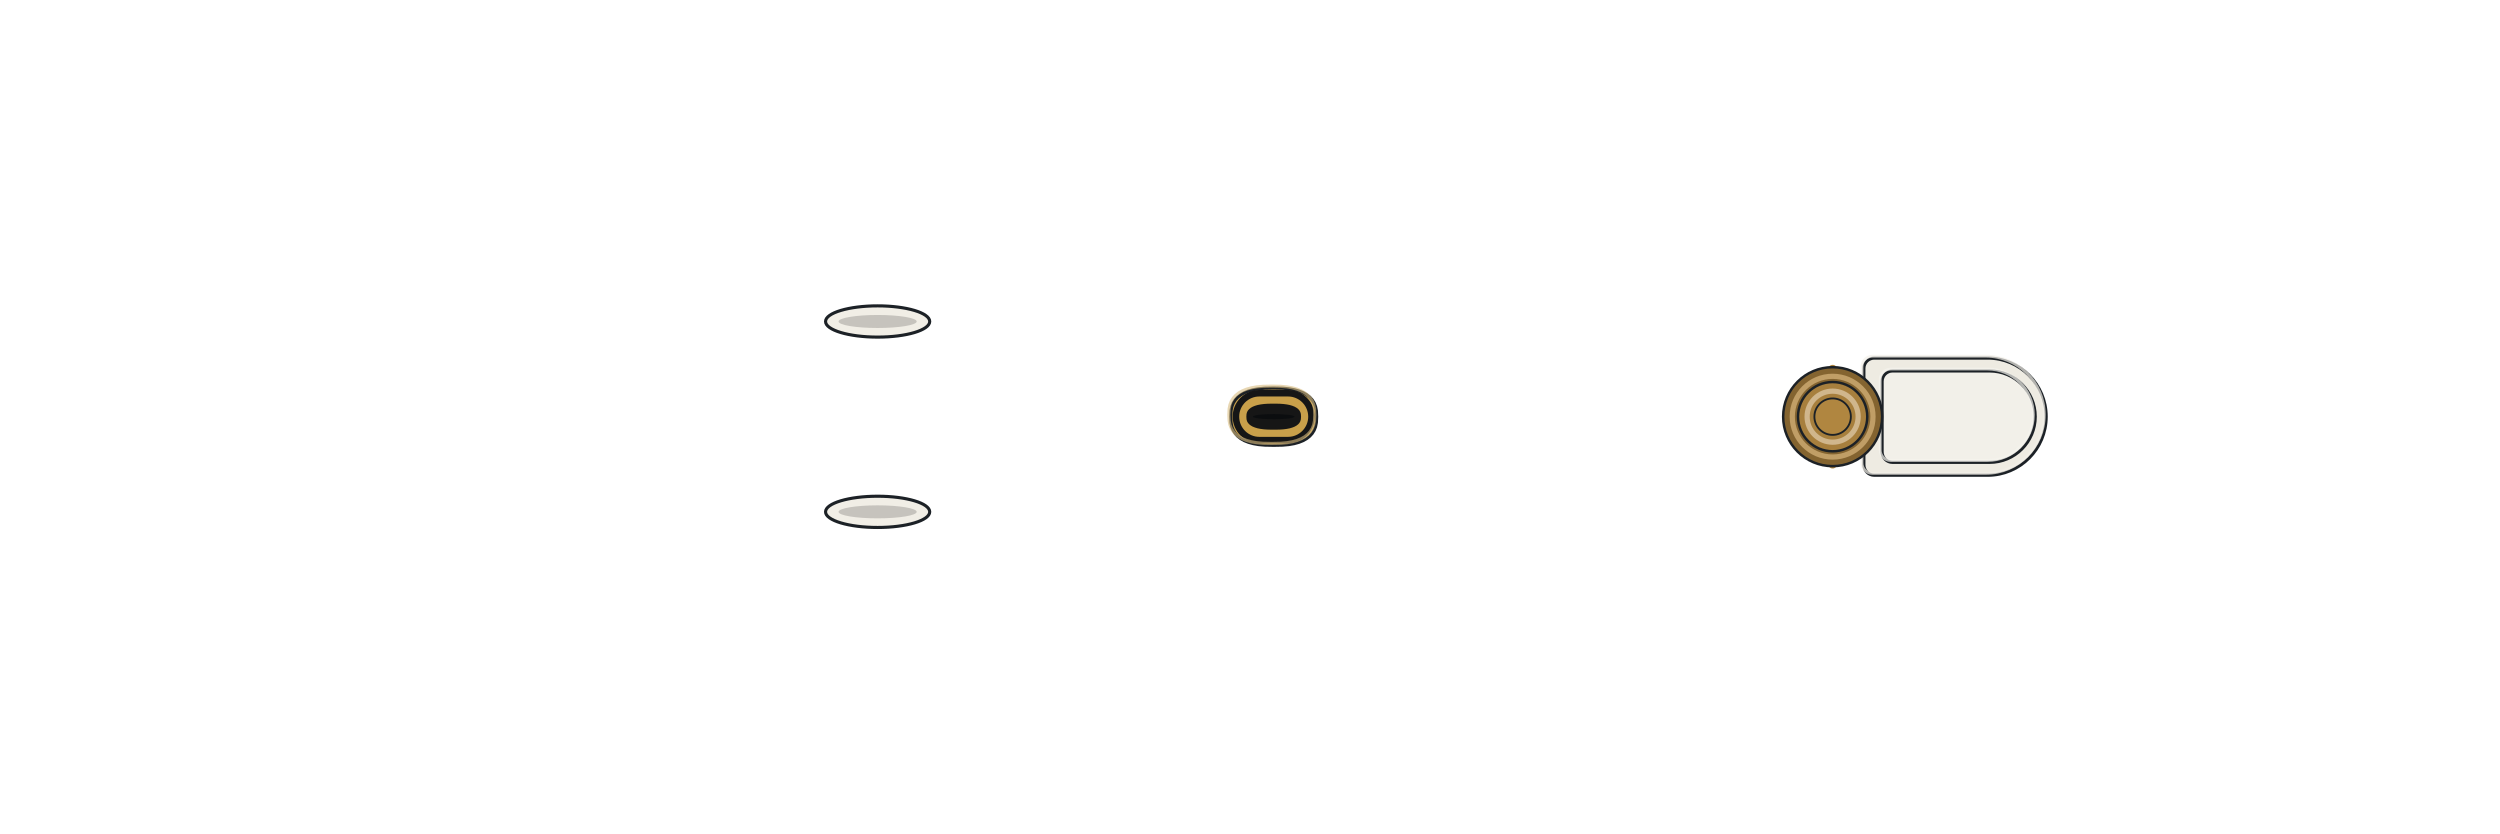
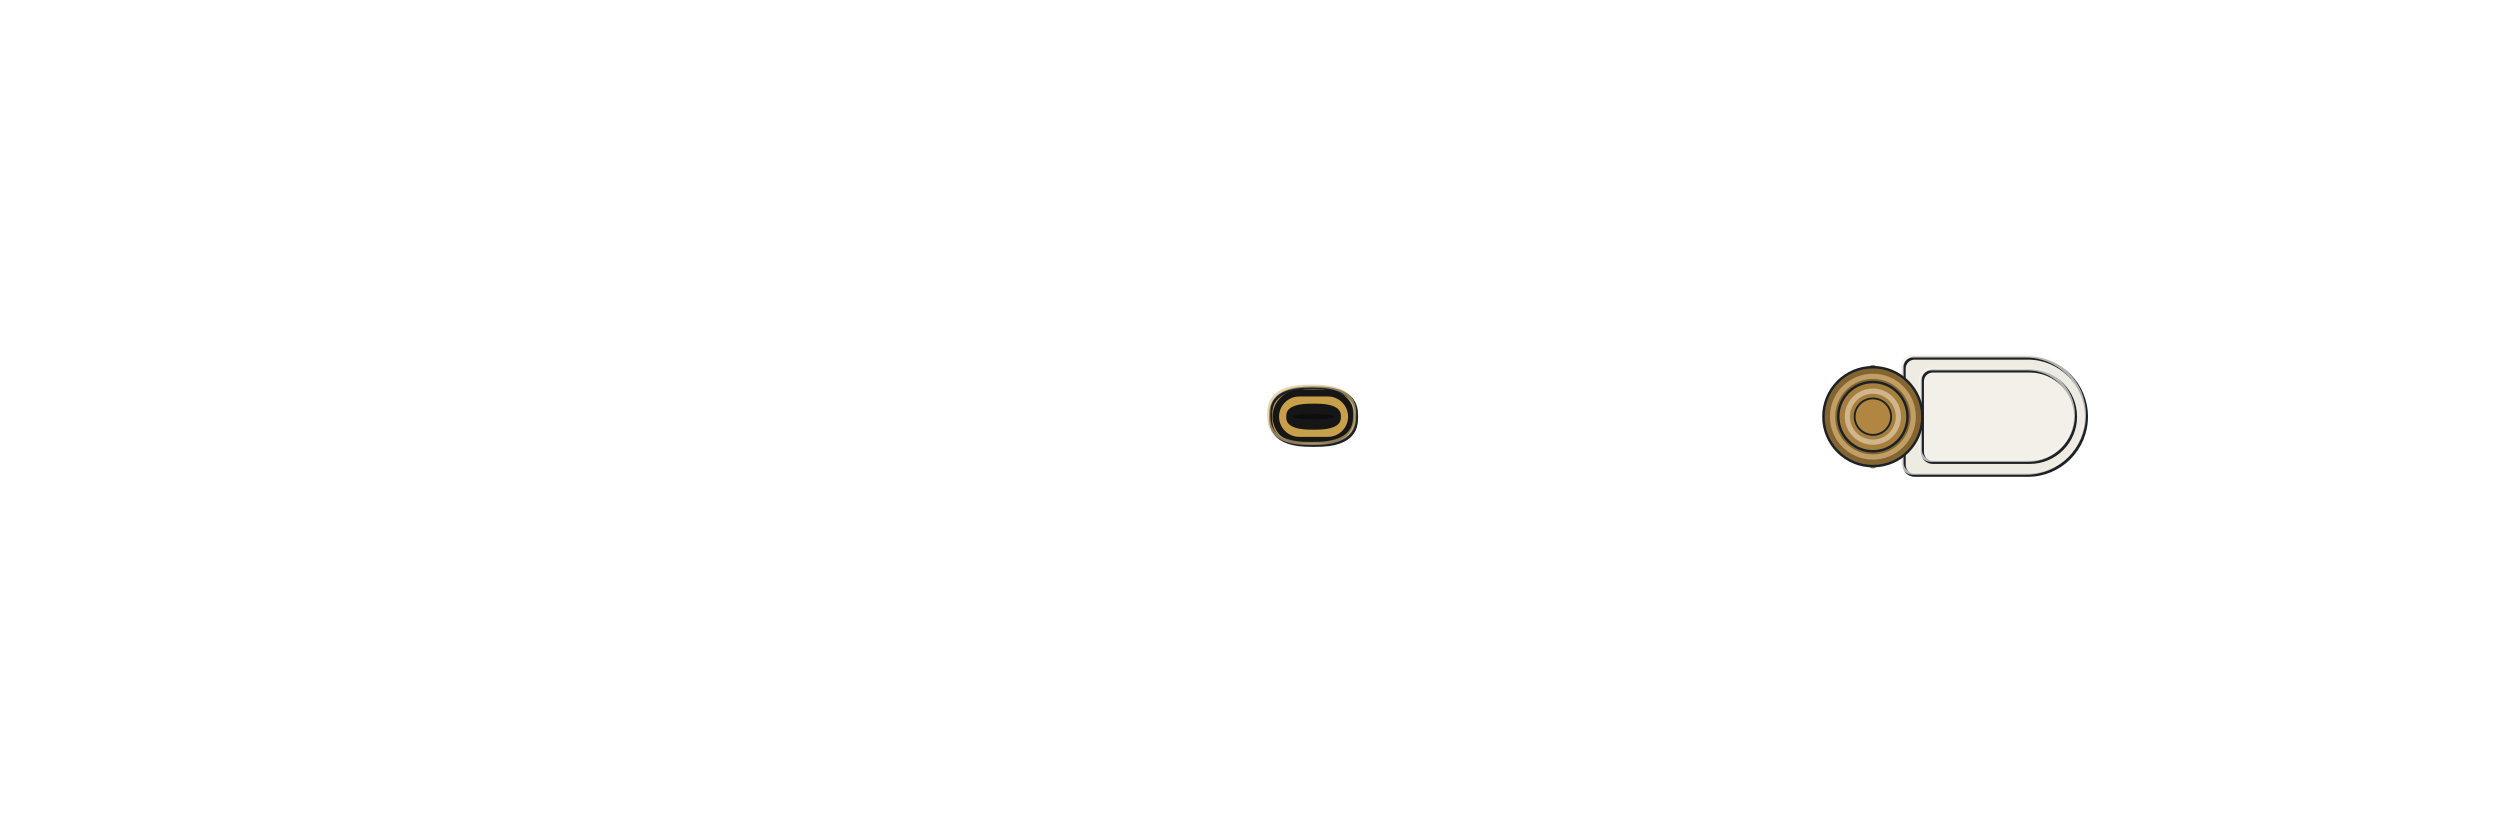
<svg xmlns="http://www.w3.org/2000/svg" width="960" height="320" viewBox="-48 -16 96 32" shape-rendering="geometricPrecision">
  <defs>
    <clipPath id="hullclip">
-       <path d="M-43.25,-0.606 L-43.247,-0.677 L-43.237,-0.748 L-43.222,-0.82 L-43.199,-0.891 L-43.171,-0.962 L-43.136,-1.033 L-43.095,-1.104 L-43.048,-1.175 L-42.995,-1.246 L-42.935,-1.317 L-42.869,-1.388 L-42.796,-1.458 L-42.718,-1.529 L-42.633,-1.599 L-42.542,-1.669 L-42.444,-1.739 L-42.341,-1.809 L-42.231,-1.879 L-42.115,-1.948 L-41.993,-2.017 L-41.865,-2.086 L-41.731,-2.155 L-41.591,-2.223 L-41.444,-2.291 L-41.292,-2.359 L-41.133,-2.427 L-40.969,-2.494 L-40.798,-2.561 L-40.622,-2.627 L-40.439,-2.694 L-40.251,-2.76 L-40.057,-2.825 L-39.857,-2.89 L-39.651,-2.955 L-39.44,-3.02 L-39.222,-3.084 L-38.999,-3.147 L-38.77,-3.211 L-38.536,-3.273 L-38.296,-3.336 L-38.05,-3.398 L-37.799,-3.459 L-37.542,-3.52 L-37.28,-3.58 L-37.013,-3.64 L-36.739,-3.7 L-36.461,-3.759 L-36.177,-3.817 L-35.888,-3.875 L-35.594,-3.932 L-35.295,-3.989 L-34.99,-4.045 L-34.68,-4.101 L-34.365,-4.156 L-34.046,-4.21 L-33.721,-4.264 L-33.391,-4.317 L-33.057,-4.37 L-32.717,-4.422 L-32.373,-4.473 L-32.024,-4.523 L-31.671,-4.573 L-31.312,-4.623 L-30.95,-4.671 L-30.582,-4.719 L-30.211,-4.766 L-29.834,-4.813 L-29.454,-4.859 L-29.069,-4.904 L-28.68,-4.948 L-28.287,-4.992 L-27.889,-5.034 L-27.488,-5.076 L-27.083,-5.118 L-26.673,-5.158 L-26.26,-5.198 L-25.843,-5.237 L-25.422,-5.275 L-24.997,-5.312 L-24.569,-5.349 L-24.137,-5.384 L-23.702,-5.419 L-23.263,-5.453 L-22.82,-5.486 L-22.375,-5.518 L-21.926,-5.55 L-21.474,-5.58 L-21.019,-5.61 L-20.561,-5.639 L-20.099,-5.666 L-19.635,-5.693 L-19.168,-5.719 L-18.698,-5.744 L-18.226,-5.769 L-17.75,-5.792 L-17.273,-5.814 L-16.792,-5.836 L-16.309,-5.856 L-15.824,-5.876 L-15.337,-5.894 L-14.847,-5.912 L-14.355,-5.928 L-13.861,-5.944 L-13.365,-5.958 L-12.867,-5.972 L-12.367,-5.984 L-11.865,-5.996 L-11.362,-6.007 L-10.857,-6.016 L-10.35,-6.025 L-9.842,-6.032 L-9.333,-6.039 L-8.822,-6.044 L-8.309,-6.048 L-7.796,-6.052 L-7.281,-6.054 L-6.766,-6.055 L-6.249,-6.055 L-5.732,-6.055 L-5.213,-6.055 L-4.694,-6.055 L-4.174,-6.055 L-3.654,-6.055 L-3.133,-6.055 L-2.611,-6.055 L-2.09,-6.055 L-1.567,-6.055 L-1.045,-6.055 L-0.523,-6.055 L-0,-6.055 L0.523,-6.055 L1.045,-6.055 L1.567,-6.055 L2.09,-6.055 L2.611,-6.055 L3.133,-6.055 L3.654,-6.055 L4.174,-6.055 L4.694,-6.055 L5.213,-6.055 L5.732,-6.055 L6.249,-6.055 L6.766,-6.055 L7.281,-6.054 L7.796,-6.053 L8.309,-6.05 L8.822,-6.047 L9.333,-6.042 L9.842,-6.035 L10.35,-6.028 L10.857,-6.018 L11.362,-6.007 L11.865,-5.995 L12.367,-5.98 L12.867,-5.964 L13.365,-5.946 L13.861,-5.926 L14.355,-5.905 L14.847,-5.881 L15.337,-5.856 L15.824,-5.828 L16.309,-5.799 L16.792,-5.768 L17.273,-5.735 L17.75,-5.7 L18.226,-5.663 L18.698,-5.624 L19.168,-5.583 L19.635,-5.54 L20.099,-5.495 L20.561,-5.449 L21.019,-5.4 L21.474,-5.35 L21.926,-5.298 L22.375,-5.244 L22.82,-5.189 L23.263,-5.131 L23.702,-5.073 L24.137,-5.012 L24.569,-4.95 L24.997,-4.886 L25.422,-4.821 L25.843,-4.754 L26.26,-4.686 L26.673,-4.616 L27.083,-4.545 L27.488,-4.473 L27.889,-4.399 L28.287,-4.325 L28.68,-4.249 L29.069,-4.172 L29.454,-4.094 L29.834,-4.015 L30.211,-3.936 L30.582,-3.855 L30.95,-3.774 L31.312,-3.692 L31.671,-3.61 L32.024,-3.527 L32.373,-3.443 L32.717,-3.359 L33.057,-3.275 L33.391,-3.19 L33.721,-3.105 L34.046,-3.02 L34.365,-2.935 L34.68,-2.85 L34.99,-2.765 L35.295,-2.68 L35.594,-2.595 L35.888,-2.511 L36.177,-2.427 L36.461,-2.343 L36.739,-2.26 L37.013,-2.177 L37.28,-2.095 L37.542,-2.014 L37.799,-1.933 L38.05,-1.854 L38.296,-1.775 L38.536,-1.697 L38.77,-1.62 L38.999,-1.545 L39.222,-1.47 L39.44,-1.397 L39.651,-1.325 L39.857,-1.254 L40.057,-1.185 L40.251,-1.117 L40.439,-1.051 L40.622,-0.986 L40.798,-0.923 L40.969,-0.862 L41.133,-0.802 L41.292,-0.745 L41.444,-0.689 L41.591,-0.635 L41.731,-0.582 L41.865,-0.532 L41.993,-0.484 L42.115,-0.438 L42.231,-0.394 L42.341,-0.353 L42.444,-0.313 L42.542,-0.276 L42.633,-0.241 L42.718,-0.208 L42.796,-0.178 L42.869,-0.149 L42.935,-0.124 L42.995,-0.1 L43.048,-0.079 L43.095,-0.061 L43.136,-0.045 L43.171,-0.031 L43.199,-0.02 L43.222,-0.011 L43.222,0.011 L43.199,0.02 L43.171,0.031 L43.136,0.045 L43.095,0.061 L43.048,0.079 L42.995,0.1 L42.935,0.124 L42.869,0.149 L42.796,0.178 L42.718,0.208 L42.633,0.241 L42.542,0.276 L42.444,0.313 L42.341,0.353 L42.231,0.394 L42.115,0.438 L41.993,0.484 L41.865,0.532 L41.731,0.582 L41.591,0.635 L41.444,0.689 L41.292,0.745 L41.133,0.802 L40.969,0.862 L40.798,0.923 L40.622,0.986 L40.439,1.051 L40.251,1.117 L40.057,1.185 L39.857,1.254 L39.651,1.325 L39.44,1.397 L39.222,1.47 L38.999,1.545 L38.77,1.62 L38.536,1.697 L38.296,1.775 L38.05,1.854 L37.799,1.933 L37.542,2.014 L37.28,2.095 L37.013,2.177 L36.739,2.26 L36.461,2.343 L36.177,2.427 L35.888,2.511 L35.594,2.595 L35.295,2.68 L34.99,2.765 L34.68,2.85 L34.365,2.935 L34.046,3.02 L33.721,3.105 L33.391,3.19 L33.057,3.275 L32.717,3.359 L32.373,3.443 L32.024,3.527 L31.671,3.61 L31.312,3.692 L30.95,3.774 L30.582,3.855 L30.211,3.936 L29.834,4.015 L29.454,4.094 L29.069,4.172 L28.68,4.249 L28.287,4.325 L27.889,4.399 L27.488,4.473 L27.083,4.545 L26.673,4.616 L26.26,4.686 L25.843,4.754 L25.422,4.821 L24.997,4.886 L24.569,4.95 L24.137,5.012 L23.702,5.073 L23.263,5.131 L22.82,5.189 L22.375,5.244 L21.926,5.298 L21.474,5.35 L21.019,5.4 L20.561,5.449 L20.099,5.495 L19.635,5.54 L19.168,5.583 L18.698,5.624 L18.226,5.663 L17.75,5.7 L17.273,5.735 L16.792,5.768 L16.309,5.799 L15.824,5.828 L15.337,5.856 L14.847,5.881 L14.355,5.905 L13.861,5.926 L13.365,5.946 L12.867,5.964 L12.367,5.98 L11.865,5.995 L11.362,6.007 L10.857,6.018 L10.35,6.028 L9.842,6.035 L9.333,6.042 L8.822,6.047 L8.309,6.05 L7.796,6.053 L7.281,6.054 L6.766,6.055 L6.249,6.055 L5.732,6.055 L5.213,6.055 L4.694,6.055 L4.174,6.055 L3.654,6.055 L3.133,6.055 L2.611,6.055 L2.09,6.055 L1.567,6.055 L1.045,6.055 L0.523,6.055 L-0,6.055 L-0.523,6.055 L-1.045,6.055 L-1.567,6.055 L-2.09,6.055 L-2.611,6.055 L-3.133,6.055 L-3.654,6.055 L-4.174,6.055 L-4.694,6.055 L-5.213,6.055 L-5.732,6.055 L-6.249,6.055 L-6.766,6.055 L-7.281,6.054 L-7.796,6.052 L-8.309,6.048 L-8.822,6.044 L-9.333,6.039 L-9.842,6.032 L-10.35,6.025 L-10.857,6.016 L-11.362,6.007 L-11.865,5.996 L-12.367,5.984 L-12.867,5.972 L-13.365,5.958 L-13.861,5.944 L-14.355,5.928 L-14.847,5.912 L-15.337,5.894 L-15.824,5.876 L-16.309,5.856 L-16.792,5.836 L-17.273,5.814 L-17.75,5.792 L-18.226,5.769 L-18.698,5.744 L-19.168,5.719 L-19.635,5.693 L-20.099,5.666 L-20.561,5.639 L-21.019,5.61 L-21.474,5.58 L-21.926,5.55 L-22.375,5.518 L-22.82,5.486 L-23.263,5.453 L-23.702,5.419 L-24.137,5.384 L-24.569,5.349 L-24.997,5.312 L-25.422,5.275 L-25.843,5.237 L-26.26,5.198 L-26.673,5.158 L-27.083,5.118 L-27.488,5.076 L-27.889,5.034 L-28.287,4.992 L-28.68,4.948 L-29.069,4.904 L-29.454,4.859 L-29.834,4.813 L-30.211,4.766 L-30.582,4.719 L-30.95,4.671 L-31.312,4.623 L-31.671,4.573 L-32.024,4.523 L-32.373,4.473 L-32.717,4.422 L-33.057,4.37 L-33.391,4.317 L-33.721,4.264 L-34.046,4.21 L-34.365,4.156 L-34.68,4.101 L-34.99,4.045 L-35.295,3.989 L-35.594,3.932 L-35.888,3.875 L-36.177,3.817 L-36.461,3.759 L-36.739,3.7 L-37.013,3.64 L-37.28,3.58 L-37.542,3.52 L-37.799,3.459 L-38.05,3.398 L-38.296,3.336 L-38.536,3.273 L-38.77,3.211 L-38.999,3.147 L-39.222,3.084 L-39.44,3.02 L-39.651,2.955 L-39.857,2.89 L-40.057,2.825 L-40.251,2.76 L-40.439,2.694 L-40.622,2.627 L-40.798,2.561 L-40.969,2.494 L-41.133,2.427 L-41.292,2.359 L-41.444,2.291 L-41.591,2.223 L-41.731,2.155 L-41.865,2.086 L-41.993,2.017 L-42.115,1.948 L-42.231,1.879 L-42.341,1.809 L-42.444,1.739 L-42.542,1.669 L-42.633,1.599 L-42.718,1.529 L-42.796,1.458 L-42.869,1.388 L-42.935,1.317 L-42.995,1.246 L-43.048,1.175 L-43.095,1.104 L-43.136,1.033 L-43.171,0.962 L-43.199,0.891 L-43.222,0.82 L-43.237,0.748 L-43.247,0.677 L-43.25,0.606 Z" />
+       <path d="M-43.25,-4.541 L-43.247,-4.574 L-43.237,-4.606 L-43.222,-4.638 L-43.199,-4.67 L-43.171,-4.702 L-43.136,-4.734 L-43.095,-4.766 L-43.048,-4.798 L-42.995,-4.83 L-42.935,-4.861 L-42.869,-4.892 L-42.796,-4.923 L-42.718,-4.954 L-42.633,-4.985 L-42.542,-5.015 L-42.444,-5.045 L-42.341,-5.075 L-42.231,-5.105 L-42.115,-5.134 L-41.993,-5.163 L-41.865,-5.192 L-41.731,-5.22 L-41.591,-5.248 L-41.444,-5.275 L-41.292,-5.302 L-41.133,-5.329 L-40.969,-5.355 L-40.798,-5.381 L-40.622,-5.407 L-40.439,-5.432 L-40.251,-5.456 L-40.057,-5.48 L-39.857,-5.504 L-39.651,-5.527 L-39.44,-5.549 L-39.222,-5.572 L-38.999,-5.593 L-38.77,-5.614 L-38.536,-5.635 L-38.296,-5.655 L-38.05,-5.674 L-37.799,-5.693 L-37.542,-5.711 L-37.28,-5.729 L-37.013,-5.747 L-36.739,-5.763 L-36.461,-5.78 L-36.177,-5.795 L-35.888,-5.81 L-35.594,-5.825 L-35.295,-5.839 L-34.99,-5.852 L-34.68,-5.865 L-34.365,-5.878 L-34.046,-5.89 L-33.721,-5.901 L-33.391,-5.912 L-33.057,-5.922 L-32.717,-5.932 L-32.373,-5.942 L-32.024,-5.951 L-31.671,-5.959 L-31.312,-5.967 L-30.95,-5.975 L-30.582,-5.982 L-30.211,-5.988 L-29.834,-5.994 L-29.454,-6 L-29.069,-6.006 L-28.68,-6.011 L-28.287,-6.015 L-27.889,-6.02 L-27.488,-6.024 L-27.083,-6.027 L-26.673,-6.031 L-26.26,-6.034 L-25.843,-6.036 L-25.422,-6.039 L-24.997,-6.041 L-24.569,-6.043 L-24.137,-6.045 L-23.702,-6.047 L-23.263,-6.048 L-22.82,-6.049 L-22.375,-6.05 L-21.926,-6.051 L-21.474,-6.052 L-21.019,-6.053 L-20.561,-6.053 L-20.099,-6.054 L-19.635,-6.054 L-19.168,-6.054 L-18.698,-6.054 L-18.226,-6.055 L-17.75,-6.055 L-17.273,-6.055 L-16.792,-6.055 L-16.309,-6.055 L-15.824,-6.055 L-15.337,-6.055 L-14.847,-6.055 L-14.355,-6.055 L-13.861,-6.055 L-13.365,-6.055 L-12.867,-6.055 L-12.367,-6.055 L-11.865,-6.055 L-11.362,-6.055 L-10.857,-6.055 L-10.35,-6.055 L-9.842,-6.055 L-9.333,-6.055 L-8.822,-6.055 L-8.309,-6.055 L-7.796,-6.055 L-7.281,-6.055 L-6.766,-6.055 L-6.249,-6.055 L-5.732,-6.055 L-5.213,-6.055 L-4.694,-6.055 L-4.174,-6.055 L-3.654,-6.055 L-3.133,-6.055 L-2.611,-6.055 L-2.09,-6.055 L-1.567,-6.055 L-1.045,-6.055 L-0.523,-6.055 L-0,-6.055 L0.523,-6.055 L1.045,-6.055 L1.567,-6.055 L2.09,-6.055 L2.611,-6.055 L3.133,-6.055 L3.654,-6.055 L4.174,-6.055 L4.694,-6.055 L5.213,-6.055 L5.732,-6.055 L6.249,-6.055 L6.766,-6.055 L7.281,-6.055 L7.796,-6.055 L8.309,-6.055 L8.822,-6.055 L9.333,-6.055 L9.842,-6.055 L10.35,-6.055 L10.857,-6.055 L11.362,-6.055 L11.865,-6.055 L12.367,-6.055 L12.867,-6.055 L13.365,-6.055 L13.861,-6.054 L14.355,-6.054 L14.847,-6.054 L15.337,-6.053 L15.824,-6.052 L16.309,-6.051 L16.792,-6.05 L17.273,-6.048 L17.75,-6.046 L18.226,-6.043 L18.698,-6.04 L19.168,-6.036 L19.635,-6.032 L20.099,-6.027 L20.561,-6.02 L21.019,-6.014 L21.474,-6.006 L21.926,-5.996 L22.375,-5.986 L22.82,-5.975 L23.263,-5.962 L23.702,-5.947 L24.137,-5.931 L24.569,-5.913 L24.997,-5.894 L25.422,-5.873 L25.843,-5.849 L26.26,-5.824 L26.673,-5.796 L27.083,-5.766 L27.488,-5.734 L27.889,-5.7 L28.287,-5.663 L28.68,-5.623 L29.069,-5.581 L29.454,-5.536 L29.834,-5.489 L30.211,-5.439 L30.582,-5.385 L30.95,-5.329 L31.312,-5.27 L31.671,-5.209 L32.024,-5.144 L32.373,-5.076 L32.717,-5.005 L33.057,-4.932 L33.391,-4.856 L33.721,-4.776 L34.046,-4.694 L34.365,-4.609 L34.68,-4.522 L34.99,-4.432 L35.295,-4.339 L35.594,-4.244 L35.888,-4.146 L36.177,-4.046 L36.461,-3.944 L36.739,-3.84 L37.013,-3.735 L37.28,-3.627 L37.542,-3.518 L37.799,-3.407 L38.05,-3.295 L38.296,-3.182 L38.536,-3.068 L38.77,-2.953 L38.999,-2.838 L39.222,-2.722 L39.44,-2.606 L39.651,-2.49 L39.857,-2.374 L40.057,-2.259 L40.251,-2.145 L40.439,-2.031 L40.622,-1.918 L40.798,-1.807 L40.969,-1.697 L41.133,-1.589 L41.292,-1.483 L41.444,-1.379 L41.591,-1.278 L41.731,-1.179 L41.865,-1.083 L41.993,-0.989 L42.115,-0.899 L42.231,-0.813 L42.341,-0.73 L42.444,-0.65 L42.542,-0.575 L42.633,-0.503 L42.718,-0.436 L42.796,-0.373 L42.869,-0.315 L42.935,-0.261 L42.995,-0.213 L43.048,-0.168 L43.095,-0.129 L43.136,-0.095 L43.171,-0.066 L43.199,-0.042 L43.222,-0.024 L43.237,-0.011 L43.237,0.011 L43.222,0.024 L43.199,0.042 L43.171,0.066 L43.136,0.095 L43.095,0.129 L43.048,0.168 L42.995,0.213 L42.935,0.261 L42.869,0.315 L42.796,0.373 L42.718,0.436 L42.633,0.503 L42.542,0.575 L42.444,0.65 L42.341,0.73 L42.231,0.813 L42.115,0.899 L41.993,0.989 L41.865,1.083 L41.731,1.179 L41.591,1.278 L41.444,1.379 L41.292,1.483 L41.133,1.589 L40.969,1.697 L40.798,1.807 L40.622,1.918 L40.439,2.031 L40.251,2.145 L40.057,2.259 L39.857,2.374 L39.651,2.49 L39.44,2.606 L39.222,2.722 L38.999,2.838 L38.77,2.953 L38.536,3.068 L38.296,3.182 L38.05,3.295 L37.799,3.407 L37.542,3.518 L37.28,3.627 L37.013,3.735 L36.739,3.84 L36.461,3.944 L36.177,4.046 L35.888,4.146 L35.594,4.244 L35.295,4.339 L34.99,4.432 L34.68,4.522 L34.365,4.609 L34.046,4.694 L33.721,4.776 L33.391,4.856 L33.057,4.932 L32.717,5.005 L32.373,5.076 L32.024,5.144 L31.671,5.209 L31.312,5.27 L30.95,5.329 L30.582,5.385 L30.211,5.439 L29.834,5.489 L29.454,5.536 L29.069,5.581 L28.68,5.623 L28.287,5.663 L27.889,5.7 L27.488,5.734 L27.083,5.766 L26.673,5.796 L26.26,5.824 L25.843,5.849 L25.422,5.873 L24.997,5.894 L24.569,5.913 L24.137,5.931 L23.702,5.947 L23.263,5.962 L22.82,5.975 L22.375,5.986 L21.926,5.996 L21.474,6.006 L21.019,6.014 L20.561,6.02 L20.099,6.027 L19.635,6.032 L19.168,6.036 L18.698,6.04 L18.226,6.043 L17.75,6.046 L17.273,6.048 L16.792,6.05 L16.309,6.051 L15.824,6.052 L15.337,6.053 L14.847,6.054 L14.355,6.054 L13.861,6.054 L13.365,6.055 L12.867,6.055 L12.367,6.055 L11.865,6.055 L11.362,6.055 L10.857,6.055 L10.35,6.055 L9.842,6.055 L9.333,6.055 L8.822,6.055 L8.309,6.055 L7.796,6.055 L7.281,6.055 L6.766,6.055 L6.249,6.055 L5.732,6.055 L5.213,6.055 L4.694,6.055 L4.174,6.055 L3.654,6.055 L3.133,6.055 L2.611,6.055 L2.09,6.055 L1.567,6.055 L1.045,6.055 L0.523,6.055 L-0,6.055 L-0.523,6.055 L-1.045,6.055 L-1.567,6.055 L-2.09,6.055 L-2.611,6.055 L-3.133,6.055 L-3.654,6.055 L-4.174,6.055 L-4.694,6.055 L-5.213,6.055 L-5.732,6.055 L-6.249,6.055 L-6.766,6.055 L-7.281,6.055 L-7.796,6.055 L-8.309,6.055 L-8.822,6.055 L-9.333,6.055 L-9.842,6.055 L-10.35,6.055 L-10.857,6.055 L-11.362,6.055 L-11.865,6.055 L-12.367,6.055 L-12.867,6.055 L-13.365,6.055 L-13.861,6.055 L-14.355,6.055 L-14.847,6.055 L-15.337,6.055 L-15.824,6.055 L-16.309,6.055 L-16.792,6.055 L-17.273,6.055 L-17.75,6.055 L-18.226,6.055 L-18.698,6.054 L-19.168,6.054 L-19.635,6.054 L-20.099,6.054 L-20.561,6.053 L-21.019,6.053 L-21.474,6.052 L-21.926,6.051 L-22.375,6.05 L-22.82,6.049 L-23.263,6.048 L-23.702,6.047 L-24.137,6.045 L-24.569,6.043 L-24.997,6.041 L-25.422,6.039 L-25.843,6.036 L-26.26,6.034 L-26.673,6.031 L-27.083,6.027 L-27.488,6.024 L-27.889,6.02 L-28.287,6.015 L-28.68,6.011 L-29.069,6.006 L-29.454,6 L-29.834,5.994 L-30.211,5.988 L-30.582,5.982 L-30.95,5.975 L-31.312,5.967 L-31.671,5.959 L-32.024,5.951 L-32.373,5.942 L-32.717,5.932 L-33.057,5.922 L-33.391,5.912 L-33.721,5.901 L-34.046,5.89 L-34.365,5.878 L-34.68,5.865 L-34.99,5.852 L-35.295,5.839 L-35.594,5.825 L-35.888,5.81 L-36.177,5.795 L-36.461,5.78 L-36.739,5.763 L-37.013,5.747 L-37.28,5.729 L-37.542,5.711 L-37.799,5.693 L-38.05,5.674 L-38.296,5.655 L-38.536,5.635 L-38.77,5.614 L-38.999,5.593 L-39.222,5.572 L-39.44,5.549 L-39.651,5.527 L-39.857,5.504 L-40.057,5.48 L-40.251,5.456 L-40.439,5.432 L-40.622,5.407 L-40.798,5.381 L-40.969,5.355 L-41.133,5.329 L-41.292,5.302 L-41.444,5.275 L-41.591,5.248 L-41.731,5.22 L-41.865,5.192 L-41.993,5.163 L-42.115,5.134 L-42.231,5.105 L-42.341,5.075 L-42.444,5.045 L-42.542,5.015 L-42.633,4.985 L-42.718,4.954 L-42.796,4.923 L-42.869,4.892 L-42.935,4.861 L-42.995,4.83 L-43.048,4.798 L-43.095,4.766 L-43.136,4.734 L-43.171,4.702 L-43.199,4.67 L-43.222,4.638 L-43.237,4.606 L-43.247,4.574 L-43.25,4.541 Z" />
    </clipPath>
    <clipPath id="deckclip">
-       <path d="M-43.25,-0.055 L-43.247,-0.127 L-43.237,-0.198 L-43.222,-0.27 L-43.199,-0.341 L-43.171,-0.412 L-43.136,-0.483 L-43.095,-0.554 L-43.048,-0.625 L-42.995,-0.696 L-42.935,-0.767 L-42.869,-0.838 L-42.796,-0.908 L-42.718,-0.979 L-42.633,-1.049 L-42.542,-1.119 L-42.444,-1.189 L-42.341,-1.259 L-42.231,-1.329 L-42.115,-1.398 L-41.993,-1.467 L-41.865,-1.536 L-41.731,-1.605 L-41.591,-1.673 L-41.444,-1.741 L-41.292,-1.809 L-41.133,-1.877 L-40.969,-1.944 L-40.798,-2.011 L-40.622,-2.077 L-40.439,-2.144 L-40.251,-2.21 L-40.057,-2.275 L-39.857,-2.34 L-39.651,-2.405 L-39.44,-2.47 L-39.222,-2.534 L-38.999,-2.597 L-38.77,-2.661 L-38.536,-2.723 L-38.296,-2.786 L-38.05,-2.848 L-37.799,-2.909 L-37.542,-2.97 L-37.28,-3.03 L-37.013,-3.09 L-36.739,-3.15 L-36.461,-3.209 L-36.177,-3.267 L-35.888,-3.325 L-35.594,-3.382 L-35.295,-3.439 L-34.99,-3.495 L-34.68,-3.551 L-34.365,-3.606 L-34.046,-3.66 L-33.721,-3.714 L-33.391,-3.767 L-33.057,-3.82 L-32.717,-3.872 L-32.373,-3.923 L-32.024,-3.973 L-31.671,-4.023 L-31.312,-4.073 L-30.95,-4.121 L-30.582,-4.169 L-30.211,-4.216 L-29.834,-4.263 L-29.454,-4.309 L-29.069,-4.354 L-28.68,-4.398 L-28.287,-4.442 L-27.889,-4.484 L-27.488,-4.526 L-27.083,-4.568 L-26.673,-4.608 L-26.26,-4.648 L-25.843,-4.687 L-25.422,-4.725 L-24.997,-4.762 L-24.569,-4.799 L-24.137,-4.834 L-23.702,-4.869 L-23.263,-4.903 L-22.82,-4.936 L-22.375,-4.968 L-21.926,-5 L-21.474,-5.03 L-21.019,-5.06 L-20.561,-5.089 L-20.099,-5.116 L-19.635,-5.143 L-19.168,-5.169 L-18.698,-5.194 L-18.226,-5.219 L-17.75,-5.242 L-17.273,-5.264 L-16.792,-5.286 L-16.309,-5.306 L-15.824,-5.326 L-15.337,-5.344 L-14.847,-5.362 L-14.355,-5.378 L-13.861,-5.394 L-13.365,-5.408 L-12.867,-5.422 L-12.367,-5.434 L-11.865,-5.446 L-11.362,-5.457 L-10.857,-5.466 L-10.35,-5.475 L-9.842,-5.482 L-9.333,-5.489 L-8.822,-5.494 L-8.309,-5.498 L-7.796,-5.502 L-7.281,-5.504 L-6.766,-5.505 L-6.249,-5.505 L-5.732,-5.505 L-5.213,-5.505 L-4.694,-5.505 L-4.174,-5.505 L-3.654,-5.505 L-3.133,-5.505 L-2.611,-5.505 L-2.09,-5.505 L-1.567,-5.505 L-1.045,-5.505 L-0.523,-5.505 L-0,-5.505 L0.523,-5.505 L1.045,-5.505 L1.567,-5.505 L2.09,-5.505 L2.611,-5.505 L3.133,-5.505 L3.654,-5.505 L4.174,-5.505 L4.694,-5.505 L5.213,-5.505 L5.732,-5.505 L6.249,-5.505 L6.766,-5.505 L7.281,-5.504 L7.796,-5.503 L8.309,-5.5 L8.822,-5.497 L9.333,-5.492 L9.842,-5.485 L10.35,-5.478 L10.857,-5.468 L11.362,-5.457 L11.865,-5.445 L12.367,-5.43 L12.867,-5.414 L13.365,-5.396 L13.861,-5.376 L14.355,-5.355 L14.847,-5.331 L15.337,-5.306 L15.824,-5.278 L16.309,-5.249 L16.792,-5.218 L17.273,-5.185 L17.75,-5.15 L18.226,-5.113 L18.698,-5.074 L19.168,-5.033 L19.635,-4.99 L20.099,-4.945 L20.561,-4.899 L21.019,-4.85 L21.474,-4.8 L21.926,-4.748 L22.375,-4.694 L22.82,-4.639 L23.263,-4.581 L23.702,-4.523 L24.137,-4.462 L24.569,-4.4 L24.997,-4.336 L25.422,-4.271 L25.843,-4.204 L26.26,-4.136 L26.673,-4.066 L27.083,-3.995 L27.488,-3.923 L27.889,-3.849 L28.287,-3.775 L28.68,-3.699 L29.069,-3.622 L29.454,-3.544 L29.834,-3.465 L30.211,-3.386 L30.582,-3.305 L30.95,-3.224 L31.312,-3.142 L31.671,-3.06 L32.024,-2.977 L32.373,-2.893 L32.717,-2.809 L33.057,-2.725 L33.391,-2.64 L33.721,-2.555 L34.046,-2.47 L34.365,-2.385 L34.68,-2.3 L34.99,-2.215 L35.295,-2.13 L35.594,-2.045 L35.888,-1.961 L36.177,-1.877 L36.461,-1.793 L36.739,-1.71 L37.013,-1.627 L37.28,-1.545 L37.542,-1.464 L37.799,-1.383 L38.05,-1.304 L38.296,-1.225 L38.536,-1.147 L38.77,-1.07 L38.999,-0.995 L39.222,-0.92 L39.44,-0.847 L39.651,-0.775 L39.857,-0.704 L40.057,-0.635 L40.251,-0.567 L40.439,-0.501 L40.622,-0.436 L40.798,-0.373 L40.969,-0.312 L41.133,-0.252 L41.292,-0.195 L41.444,-0.139 L41.591,-0.085 L41.731,-0.032 L41.731,0.032 L41.591,0.085 L41.444,0.139 L41.292,0.195 L41.133,0.252 L40.969,0.312 L40.798,0.373 L40.622,0.436 L40.439,0.501 L40.251,0.567 L40.057,0.635 L39.857,0.704 L39.651,0.775 L39.44,0.847 L39.222,0.92 L38.999,0.995 L38.77,1.07 L38.536,1.147 L38.296,1.225 L38.05,1.304 L37.799,1.383 L37.542,1.464 L37.28,1.545 L37.013,1.627 L36.739,1.71 L36.461,1.793 L36.177,1.877 L35.888,1.961 L35.594,2.045 L35.295,2.13 L34.99,2.215 L34.68,2.3 L34.365,2.385 L34.046,2.47 L33.721,2.555 L33.391,2.64 L33.057,2.725 L32.717,2.809 L32.373,2.893 L32.024,2.977 L31.671,3.06 L31.312,3.142 L30.95,3.224 L30.582,3.305 L30.211,3.386 L29.834,3.465 L29.454,3.544 L29.069,3.622 L28.68,3.699 L28.287,3.775 L27.889,3.849 L27.488,3.923 L27.083,3.995 L26.673,4.066 L26.26,4.136 L25.843,4.204 L25.422,4.271 L24.997,4.336 L24.569,4.4 L24.137,4.462 L23.702,4.523 L23.263,4.581 L22.82,4.639 L22.375,4.694 L21.926,4.748 L21.474,4.8 L21.019,4.85 L20.561,4.899 L20.099,4.945 L19.635,4.99 L19.168,5.033 L18.698,5.074 L18.226,5.113 L17.75,5.15 L17.273,5.185 L16.792,5.218 L16.309,5.249 L15.824,5.278 L15.337,5.306 L14.847,5.331 L14.355,5.355 L13.861,5.376 L13.365,5.396 L12.867,5.414 L12.367,5.43 L11.865,5.445 L11.362,5.457 L10.857,5.468 L10.35,5.478 L9.842,5.485 L9.333,5.492 L8.822,5.497 L8.309,5.5 L7.796,5.503 L7.281,5.504 L6.766,5.505 L6.249,5.505 L5.732,5.505 L5.213,5.505 L4.694,5.505 L4.174,5.505 L3.654,5.505 L3.133,5.505 L2.611,5.505 L2.09,5.505 L1.567,5.505 L1.045,5.505 L0.523,5.505 L-0,5.505 L-0.523,5.505 L-1.045,5.505 L-1.567,5.505 L-2.09,5.505 L-2.611,5.505 L-3.133,5.505 L-3.654,5.505 L-4.174,5.505 L-4.694,5.505 L-5.213,5.505 L-5.732,5.505 L-6.249,5.505 L-6.766,5.505 L-7.281,5.504 L-7.796,5.502 L-8.309,5.498 L-8.822,5.494 L-9.333,5.489 L-9.842,5.482 L-10.35,5.475 L-10.857,5.466 L-11.362,5.457 L-11.865,5.446 L-12.367,5.434 L-12.867,5.422 L-13.365,5.408 L-13.861,5.394 L-14.355,5.378 L-14.847,5.362 L-15.337,5.344 L-15.824,5.326 L-16.309,5.306 L-16.792,5.286 L-17.273,5.264 L-17.75,5.242 L-18.226,5.219 L-18.698,5.194 L-19.168,5.169 L-19.635,5.143 L-20.099,5.116 L-20.561,5.089 L-21.019,5.06 L-21.474,5.03 L-21.926,5 L-22.375,4.968 L-22.82,4.936 L-23.263,4.903 L-23.702,4.869 L-24.137,4.834 L-24.569,4.799 L-24.997,4.762 L-25.422,4.725 L-25.843,4.687 L-26.26,4.648 L-26.673,4.608 L-27.083,4.568 L-27.488,4.526 L-27.889,4.484 L-28.287,4.442 L-28.68,4.398 L-29.069,4.354 L-29.454,4.309 L-29.834,4.263 L-30.211,4.216 L-30.582,4.169 L-30.95,4.121 L-31.312,4.073 L-31.671,4.023 L-32.024,3.973 L-32.373,3.923 L-32.717,3.872 L-33.057,3.82 L-33.391,3.767 L-33.721,3.714 L-34.046,3.66 L-34.365,3.606 L-34.68,3.551 L-34.99,3.495 L-35.295,3.439 L-35.594,3.382 L-35.888,3.325 L-36.177,3.267 L-36.461,3.209 L-36.739,3.15 L-37.013,3.09 L-37.28,3.03 L-37.542,2.97 L-37.799,2.909 L-38.05,2.848 L-38.296,2.786 L-38.536,2.723 L-38.77,2.661 L-38.999,2.597 L-39.222,2.534 L-39.44,2.47 L-39.651,2.405 L-39.857,2.34 L-40.057,2.275 L-40.251,2.21 L-40.439,2.144 L-40.622,2.077 L-40.798,2.011 L-40.969,1.944 L-41.133,1.877 L-41.292,1.809 L-41.444,1.741 L-41.591,1.673 L-41.731,1.605 L-41.865,1.536 L-41.993,1.467 L-42.115,1.398 L-42.231,1.329 L-42.341,1.259 L-42.444,1.189 L-42.542,1.119 L-42.633,1.049 L-42.718,0.979 L-42.796,0.908 L-42.869,0.838 L-42.935,0.767 L-42.995,0.696 L-43.048,0.625 L-43.095,0.554 L-43.136,0.483 L-43.171,0.412 L-43.199,0.341 L-43.222,0.27 L-43.237,0.198 L-43.247,0.127 L-43.25,0.055 Z" />
+       <path d="M-43.25,-3.991 L-43.247,-4.024 L-43.237,-4.056 L-43.222,-4.088 L-43.199,-4.12 L-43.171,-4.152 L-43.136,-4.184 L-43.095,-4.216 L-43.048,-4.248 L-42.995,-4.28 L-42.935,-4.311 L-42.869,-4.342 L-42.796,-4.373 L-42.718,-4.404 L-42.633,-4.435 L-42.542,-4.465 L-42.444,-4.495 L-42.341,-4.525 L-42.231,-4.555 L-42.115,-4.584 L-41.993,-4.613 L-41.865,-4.642 L-41.731,-4.67 L-41.591,-4.698 L-41.444,-4.725 L-41.292,-4.752 L-41.133,-4.779 L-40.969,-4.805 L-40.798,-4.831 L-40.622,-4.857 L-40.439,-4.882 L-40.251,-4.906 L-40.057,-4.93 L-39.857,-4.954 L-39.651,-4.977 L-39.44,-4.999 L-39.222,-5.022 L-38.999,-5.043 L-38.77,-5.064 L-38.536,-5.085 L-38.296,-5.105 L-38.05,-5.124 L-37.799,-5.143 L-37.542,-5.161 L-37.28,-5.179 L-37.013,-5.197 L-36.739,-5.213 L-36.461,-5.23 L-36.177,-5.245 L-35.888,-5.26 L-35.594,-5.275 L-35.295,-5.289 L-34.99,-5.302 L-34.68,-5.315 L-34.365,-5.328 L-34.046,-5.34 L-33.721,-5.351 L-33.391,-5.362 L-33.057,-5.372 L-32.717,-5.382 L-32.373,-5.392 L-32.024,-5.401 L-31.671,-5.409 L-31.312,-5.417 L-30.95,-5.425 L-30.582,-5.432 L-30.211,-5.438 L-29.834,-5.444 L-29.454,-5.45 L-29.069,-5.456 L-28.68,-5.461 L-28.287,-5.465 L-27.889,-5.47 L-27.488,-5.474 L-27.083,-5.477 L-26.673,-5.481 L-26.26,-5.484 L-25.843,-5.486 L-25.422,-5.489 L-24.997,-5.491 L-24.569,-5.493 L-24.137,-5.495 L-23.702,-5.497 L-23.263,-5.498 L-22.82,-5.499 L-22.375,-5.5 L-21.926,-5.501 L-21.474,-5.502 L-21.019,-5.503 L-20.561,-5.503 L-20.099,-5.504 L-19.635,-5.504 L-19.168,-5.504 L-18.698,-5.504 L-18.226,-5.505 L-17.75,-5.505 L-17.273,-5.505 L-16.792,-5.505 L-16.309,-5.505 L-15.824,-5.505 L-15.337,-5.505 L-14.847,-5.505 L-14.355,-5.505 L-13.861,-5.505 L-13.365,-5.505 L-12.867,-5.505 L-12.367,-5.505 L-11.865,-5.505 L-11.362,-5.505 L-10.857,-5.505 L-10.35,-5.505 L-9.842,-5.505 L-9.333,-5.505 L-8.822,-5.505 L-8.309,-5.505 L-7.796,-5.505 L-7.281,-5.505 L-6.766,-5.505 L-6.249,-5.505 L-5.732,-5.505 L-5.213,-5.505 L-4.694,-5.505 L-4.174,-5.505 L-3.654,-5.505 L-3.133,-5.505 L-2.611,-5.505 L-2.09,-5.505 L-1.567,-5.505 L-1.045,-5.505 L-0.523,-5.505 L-0,-5.505 L0.523,-5.505 L1.045,-5.505 L1.567,-5.505 L2.09,-5.505 L2.611,-5.505 L3.133,-5.505 L3.654,-5.505 L4.174,-5.505 L4.694,-5.505 L5.213,-5.505 L5.732,-5.505 L6.249,-5.505 L6.766,-5.505 L7.281,-5.505 L7.796,-5.505 L8.309,-5.505 L8.822,-5.505 L9.333,-5.505 L9.842,-5.505 L10.35,-5.505 L10.857,-5.505 L11.362,-5.505 L11.865,-5.505 L12.367,-5.505 L12.867,-5.505 L13.365,-5.505 L13.861,-5.504 L14.355,-5.504 L14.847,-5.504 L15.337,-5.503 L15.824,-5.502 L16.309,-5.501 L16.792,-5.5 L17.273,-5.498 L17.75,-5.496 L18.226,-5.493 L18.698,-5.49 L19.168,-5.486 L19.635,-5.482 L20.099,-5.477 L20.561,-5.47 L21.019,-5.464 L21.474,-5.456 L21.926,-5.446 L22.375,-5.436 L22.82,-5.425 L23.263,-5.412 L23.702,-5.397 L24.137,-5.381 L24.569,-5.363 L24.997,-5.344 L25.422,-5.323 L25.843,-5.299 L26.26,-5.274 L26.673,-5.246 L27.083,-5.216 L27.488,-5.184 L27.889,-5.15 L28.287,-5.113 L28.68,-5.073 L29.069,-5.031 L29.454,-4.986 L29.834,-4.939 L30.211,-4.889 L30.582,-4.835 L30.95,-4.779 L31.312,-4.72 L31.671,-4.659 L32.024,-4.594 L32.373,-4.526 L32.717,-4.455 L33.057,-4.382 L33.391,-4.306 L33.721,-4.226 L34.046,-4.144 L34.365,-4.059 L34.68,-3.972 L34.99,-3.882 L35.295,-3.789 L35.594,-3.694 L35.888,-3.596 L36.177,-3.496 L36.461,-3.394 L36.739,-3.29 L37.013,-3.185 L37.28,-3.077 L37.542,-2.968 L37.799,-2.857 L38.05,-2.745 L38.296,-2.632 L38.536,-2.518 L38.77,-2.403 L38.999,-2.288 L39.222,-2.172 L39.44,-2.056 L39.651,-1.94 L39.857,-1.824 L40.057,-1.709 L40.251,-1.595 L40.439,-1.481 L40.622,-1.368 L40.798,-1.257 L40.969,-1.147 L41.133,-1.039 L41.292,-0.933 L41.444,-0.829 L41.591,-0.728 L41.731,-0.629 L41.865,-0.533 L41.993,-0.439 L42.115,-0.349 L42.231,-0.263 L42.341,-0.18 L42.444,-0.1 L42.542,-0.025 L42.542,0.025 L42.444,0.1 L42.341,0.18 L42.231,0.263 L42.115,0.349 L41.993,0.439 L41.865,0.533 L41.731,0.629 L41.591,0.728 L41.444,0.829 L41.292,0.933 L41.133,1.039 L40.969,1.147 L40.798,1.257 L40.622,1.368 L40.439,1.481 L40.251,1.595 L40.057,1.709 L39.857,1.824 L39.651,1.94 L39.44,2.056 L39.222,2.172 L38.999,2.288 L38.77,2.403 L38.536,2.518 L38.296,2.632 L38.05,2.745 L37.799,2.857 L37.542,2.968 L37.28,3.077 L37.013,3.185 L36.739,3.29 L36.461,3.394 L36.177,3.496 L35.888,3.596 L35.594,3.694 L35.295,3.789 L34.99,3.882 L34.68,3.972 L34.365,4.059 L34.046,4.144 L33.721,4.226 L33.391,4.306 L33.057,4.382 L32.717,4.455 L32.373,4.526 L32.024,4.594 L31.671,4.659 L31.312,4.72 L30.95,4.779 L30.582,4.835 L30.211,4.889 L29.834,4.939 L29.454,4.986 L29.069,5.031 L28.68,5.073 L28.287,5.113 L27.889,5.15 L27.488,5.184 L27.083,5.216 L26.673,5.246 L26.26,5.274 L25.843,5.299 L25.422,5.323 L24.997,5.344 L24.569,5.363 L24.137,5.381 L23.702,5.397 L23.263,5.412 L22.82,5.425 L22.375,5.436 L21.926,5.446 L21.474,5.456 L21.019,5.464 L20.561,5.47 L20.099,5.477 L19.635,5.482 L19.168,5.486 L18.698,5.49 L18.226,5.493 L17.75,5.496 L17.273,5.498 L16.792,5.5 L16.309,5.501 L15.824,5.502 L15.337,5.503 L14.847,5.504 L14.355,5.504 L13.861,5.504 L13.365,5.505 L12.867,5.505 L12.367,5.505 L11.865,5.505 L11.362,5.505 L10.857,5.505 L10.35,5.505 L9.842,5.505 L9.333,5.505 L8.822,5.505 L8.309,5.505 L7.796,5.505 L7.281,5.505 L6.766,5.505 L6.249,5.505 L5.732,5.505 L5.213,5.505 L4.694,5.505 L4.174,5.505 L3.654,5.505 L3.133,5.505 L2.611,5.505 L2.09,5.505 L1.567,5.505 L1.045,5.505 L0.523,5.505 L-0,5.505 L-0.523,5.505 L-1.045,5.505 L-1.567,5.505 L-2.09,5.505 L-2.611,5.505 L-3.133,5.505 L-3.654,5.505 L-4.174,5.505 L-4.694,5.505 L-5.213,5.505 L-5.732,5.505 L-6.249,5.505 L-6.766,5.505 L-7.281,5.505 L-7.796,5.505 L-8.309,5.505 L-8.822,5.505 L-9.333,5.505 L-9.842,5.505 L-10.35,5.505 L-10.857,5.505 L-11.362,5.505 L-11.865,5.505 L-12.367,5.505 L-12.867,5.505 L-13.365,5.505 L-13.861,5.505 L-14.355,5.505 L-14.847,5.505 L-15.337,5.505 L-15.824,5.505 L-16.309,5.505 L-16.792,5.505 L-17.273,5.505 L-17.75,5.505 L-18.226,5.505 L-18.698,5.504 L-19.168,5.504 L-19.635,5.504 L-20.099,5.504 L-20.561,5.503 L-21.019,5.503 L-21.474,5.502 L-21.926,5.501 L-22.375,5.5 L-22.82,5.499 L-23.263,5.498 L-23.702,5.497 L-24.137,5.495 L-24.569,5.493 L-24.997,5.491 L-25.422,5.489 L-25.843,5.486 L-26.26,5.484 L-26.673,5.481 L-27.083,5.477 L-27.488,5.474 L-27.889,5.47 L-28.287,5.465 L-28.68,5.461 L-29.069,5.456 L-29.454,5.45 L-29.834,5.444 L-30.211,5.438 L-30.582,5.432 L-30.95,5.425 L-31.312,5.417 L-31.671,5.409 L-32.024,5.401 L-32.373,5.392 L-32.717,5.382 L-33.057,5.372 L-33.391,5.362 L-33.721,5.351 L-34.046,5.34 L-34.365,5.328 L-34.68,5.315 L-34.99,5.302 L-35.295,5.289 L-35.594,5.275 L-35.888,5.26 L-36.177,5.245 L-36.461,5.23 L-36.739,5.213 L-37.013,5.197 L-37.28,5.179 L-37.542,5.161 L-37.799,5.143 L-38.05,5.124 L-38.296,5.105 L-38.536,5.085 L-38.77,5.064 L-38.999,5.043 L-39.222,5.022 L-39.44,4.999 L-39.651,4.977 L-39.857,4.954 L-40.057,4.93 L-40.251,4.906 L-40.439,4.882 L-40.622,4.857 L-40.798,4.831 L-40.969,4.805 L-41.133,4.779 L-41.292,4.752 L-41.444,4.725 L-41.591,4.698 L-41.731,4.67 L-41.865,4.642 L-41.993,4.613 L-42.115,4.584 L-42.231,4.555 L-42.341,4.525 L-42.444,4.495 L-42.542,4.465 L-42.633,4.435 L-42.718,4.404 L-42.796,4.373 L-42.869,4.342 L-42.935,4.311 L-42.995,4.28 L-43.048,4.248 L-43.095,4.216 L-43.136,4.184 L-43.171,4.152 L-43.199,4.12 L-43.222,4.088 L-43.237,4.056 L-43.247,4.024 L-43.25,3.991 Z" />
    </clipPath>
  </defs>
-   <path d="M23.973,-2.25 L28.323,-2.25 A2.25,2.25 0 0 1 30.573,0 L30.573,0 A2.25,2.25 0 0 1 28.323,2.25 L23.973,2.25 A0.4,0.4 0 0 1 23.573,1.85 L23.573,-1.85 A0.4,0.4 0 0 1 23.973,-2.25 Z" fill="#eeebe2" stroke="#1c2126" stroke-width="0.12" stroke-linejoin="round" />
-   <path d="M23.973,-2.25 L28.323,-2.25 A2.25,2.25 0 0 1 30.573,0 L30.573,0 A2.25,2.25 0 0 1 28.323,2.25 L23.973,2.25 A0.4,0.4 0 0 1 23.573,1.85 L23.573,-1.85 A0.4,0.4 0 0 1 23.973,-2.25 Z" fill="none" stroke="#f2f0e9" stroke-width="0.108" transform="translate(-0.072,-0.072)" stroke-opacity="0.7" />
-   <path d="M24.673,-1.755 L28.398,-1.755 A1.755,1.755 0 0 1 30.153,0 L30.153,0 A1.755,1.755 0 0 1 28.398,1.755 L24.673,1.755 A0.4,0.4 0 0 1 24.273,1.355 L24.273,-1.355 A0.4,0.4 0 0 1 24.673,-1.755 Z" fill="#f2f0e9" stroke="#1c2126" stroke-width="0.12" stroke-linejoin="round" />
-   <path d="M24.673,-1.755 L28.398,-1.755 A1.755,1.755 0 0 1 30.153,0 L30.153,0 A1.755,1.755 0 0 1 28.398,1.755 L24.673,1.755 A0.4,0.4 0 0 1 24.273,1.355 L24.273,-1.355 A0.4,0.4 0 0 1 24.673,-1.755 Z" fill="none" stroke="#f5f4ee" stroke-width="0.108" transform="translate(-0.072,-0.072)" stroke-opacity="0.7" />
-   <ellipse cx="-14.299" cy="3.655" rx="2" ry="0.6" fill="#f1eee6" stroke="#1c2126" stroke-width="0.12" stroke-linejoin="round" />
-   <ellipse cx="-14.299" cy="3.655" rx="1.5" ry="0.25" fill="#c6c3bd" />
-   <ellipse cx="-14.299" cy="-3.655" rx="2" ry="0.6" fill="#f1eee6" stroke="#1c2126" stroke-width="0.12" stroke-linejoin="round" />
-   <ellipse cx="-14.299" cy="-3.655" rx="1.5" ry="0.25" fill="#c6c3bd" />
-   <path d="M2.56,0 L2.549,0.23 L2.516,0.389 L2.462,0.525 L2.387,0.645 L2.291,0.751 L2.174,0.843 L2.036,0.921 L1.878,0.985 L1.698,1.035 L1.493,1.071 L1.254,1.093 L0.91,1.1 L0.565,1.093 L0.326,1.071 L0.122,1.035 L-0.058,0.985 L-0.217,0.921 L-0.354,0.843 L-0.471,0.751 L-0.567,0.645 L-0.643,0.525 L-0.697,0.389 L-0.729,0.23 L-0.74,0 L-0.729,-0.23 L-0.697,-0.389 L-0.643,-0.525 L-0.567,-0.645 L-0.471,-0.751 L-0.354,-0.843 L-0.217,-0.921 L-0.058,-0.985 L0.122,-1.035 L0.326,-1.071 L0.565,-1.093 L0.91,-1.1 L1.254,-1.093 L1.493,-1.071 L1.698,-1.035 L1.878,-0.985 L2.036,-0.921 L2.174,-0.843 L2.291,-0.751 L2.387,-0.645 L2.462,-0.525 L2.516,-0.389 L2.549,-0.23 Z" fill="#c9a04a" stroke="#1c2126" stroke-width="0.12" stroke-linejoin="round" />
-   <path d="M1.96,0 L1.953,0.104 L1.932,0.177 L1.898,0.239 L1.85,0.293 L1.788,0.341 L1.714,0.383 L1.626,0.418 L1.526,0.448 L1.411,0.47 L1.281,0.487 L1.129,0.497 L0.91,0.5 L0.69,0.497 L0.538,0.487 L0.408,0.47 L0.294,0.448 L0.193,0.418 L0.105,0.383 L0.031,0.341 L-0.03,0.293 L-0.078,0.239 L-0.113,0.177 L-0.133,0.104 L-0.14,0 L-0.133,-0.104 L-0.113,-0.177 L-0.078,-0.239 L-0.03,-0.293 L0.031,-0.341 L0.105,-0.383 L0.193,-0.418 L0.294,-0.448 L0.408,-0.47 L0.538,-0.487 L0.69,-0.497 L0.91,-0.5 L1.129,-0.497 L1.281,-0.487 L1.411,-0.47 L1.526,-0.448 L1.626,-0.418 L1.714,-0.383 L1.788,-0.341 L1.85,-0.293 L1.898,-0.239 L1.932,-0.177 L1.953,-0.104 Z" fill="#161616" />
-   <path d="M0.36,-0.9 L1.46,-0.9 A0.9,0.9 0 0 1 2.36,0 L2.36,0 A0.9,0.9 0 0 1 1.46,0.9 L0.36,0.9 A0.9,0.9 0 0 1 -0.54,0 L-0.54,0 A0.9,0.9 0 0 1 0.36,-0.9 Z" fill="none" stroke="#161616" stroke-width="0.25" />
-   <ellipse cx="0.91" cy="0" rx="0.8" ry="0.1" fill="#0b0d0f" />
-   <path d="M2.56,0 L2.549,0.23 L2.516,0.389 L2.462,0.525 L2.387,0.645 L2.291,0.751 L2.174,0.843 L2.036,0.921 L1.878,0.985 L1.698,1.035 L1.493,1.071 L1.254,1.093 L0.91,1.1 L0.565,1.093 L0.326,1.071 L0.122,1.035 L-0.058,0.985 L-0.217,0.921 L-0.354,0.843 L-0.471,0.751 L-0.567,0.645 L-0.643,0.525 L-0.697,0.389 L-0.729,0.23 L-0.74,0 L-0.729,-0.23 L-0.697,-0.389 L-0.643,-0.525 L-0.567,-0.645 L-0.471,-0.751 L-0.354,-0.843 L-0.217,-0.921 L-0.058,-0.985 L0.122,-1.035 L0.326,-1.071 L0.565,-1.093 L0.91,-1.1 L1.254,-1.093 L1.493,-1.071 L1.698,-1.035 L1.878,-0.985 L2.036,-0.921 L2.174,-0.843 L2.291,-0.751 L2.387,-0.645 L2.462,-0.525 L2.516,-0.389 L2.549,-0.23 Z" fill="none" stroke="#d9bc80" stroke-width="0.12" transform="translate(-0.072,-0.072)" stroke-opacity="0.6" />
-   <line x1="22.373" y1="-1.816" x2="22.373" y2="1.816" stroke="#b08640" stroke-width="0.35" stroke-linecap="round" />
-   <circle cx="22.373" cy="0" r="1.9" fill="#846430" stroke="#1c2126" stroke-width="0.096" stroke-linejoin="round" />
-   <circle cx="22.373" cy="0" r="1.55" fill="none" stroke="#c09e66" stroke-width="0.2" />
-   <circle cx="22.373" cy="0" r="1.33" fill="#a77f3d" stroke="#1c2126" stroke-width="0.096" stroke-linejoin="round" />
-   <circle cx="22.373" cy="0" r="0.98" fill="none" stroke="#d0b68c" stroke-width="0.2" />
-   <circle cx="22.373" cy="0" r="0.7" fill="#b08640" stroke="#1c2126" stroke-width="0.072" stroke-linejoin="round" />
+   <path d="M25.519,-2.25 L29.869,-2.25 A2.25,2.25 0 0 1 32.119,0 L32.119,0 A2.25,2.25 0 0 1 29.869,2.25 L25.519,2.25 A0.4,0.4 0 0 1 25.119,1.85 L25.119,-1.85 A0.4,0.4 0 0 1 25.519,-2.25 Z" fill="#eeebe2" stroke="#1c2126" stroke-width="0.12" stroke-linejoin="round" />
+   <path d="M25.519,-2.25 L29.869,-2.25 A2.25,2.25 0 0 1 32.119,0 L32.119,0 A2.25,2.25 0 0 1 29.869,2.25 L25.519,2.25 A0.4,0.4 0 0 1 25.119,1.85 L25.119,-1.85 A0.4,0.4 0 0 1 25.519,-2.25 Z" fill="none" stroke="#f2f0e9" stroke-width="0.108" transform="translate(-0.072,-0.072)" stroke-opacity="0.7" />
+   <path d="M26.219,-1.755 L29.944,-1.755 A1.755,1.755 0 0 1 31.699,0 L31.699,0 A1.755,1.755 0 0 1 29.944,1.755 L26.219,1.755 A0.4,0.4 0 0 1 25.819,1.355 L25.819,-1.355 A0.4,0.4 0 0 1 26.219,-1.755 Z" fill="#f2f0e9" stroke="#1c2126" stroke-width="0.12" stroke-linejoin="round" />
+   <path d="M26.219,-1.755 L29.944,-1.755 A1.755,1.755 0 0 1 31.699,0 L31.699,0 A1.755,1.755 0 0 1 29.944,1.755 L26.219,1.755 A0.4,0.4 0 0 1 25.819,1.355 L25.819,-1.355 A0.4,0.4 0 0 1 26.219,-1.755 Z" fill="none" stroke="#f5f4ee" stroke-width="0.108" transform="translate(-0.072,-0.072)" stroke-opacity="0.7" />
+   <path d="M4.091,0 L4.08,0.23 L4.047,0.389 L3.993,0.525 L3.918,0.645 L3.822,0.751 L3.705,0.843 L3.567,0.921 L3.409,0.985 L3.229,1.035 L3.024,1.071 L2.785,1.093 L2.441,1.1 L2.096,1.093 L1.858,1.071 L1.653,1.035 L1.473,0.985 L1.315,0.921 L1.177,0.843 L1.06,0.751 L0.964,0.645 L0.888,0.525 L0.834,0.389 L0.802,0.23 L0.791,0 L0.802,-0.23 L0.834,-0.389 L0.888,-0.525 L0.964,-0.645 L1.06,-0.751 L1.177,-0.843 L1.315,-0.921 L1.473,-0.985 L1.653,-1.035 L1.858,-1.071 L2.096,-1.093 L2.441,-1.1 L2.785,-1.093 L3.024,-1.071 L3.229,-1.035 L3.409,-0.985 L3.567,-0.921 L3.705,-0.843 L3.822,-0.751 L3.918,-0.645 L3.993,-0.525 L4.047,-0.389 L4.08,-0.23 Z" fill="#c9a04a" stroke="#1c2126" stroke-width="0.12" stroke-linejoin="round" />
+   <path d="M3.491,0 L3.484,0.104 L3.463,0.177 L3.429,0.239 L3.381,0.293 L3.32,0.341 L3.245,0.383 L3.158,0.418 L3.057,0.448 L2.942,0.47 L2.812,0.487 L2.66,0.497 L2.441,0.5 L2.222,0.497 L2.07,0.487 L1.939,0.47 L1.825,0.448 L1.724,0.418 L1.637,0.383 L1.562,0.341 L1.501,0.293 L1.453,0.239 L1.419,0.177 L1.398,0.104 L1.391,0 L1.398,-0.104 L1.419,-0.177 L1.453,-0.239 L1.501,-0.293 L1.562,-0.341 L1.637,-0.383 L1.724,-0.418 L1.825,-0.448 L1.939,-0.47 L2.07,-0.487 L2.222,-0.497 L2.441,-0.5 L2.66,-0.497 L2.812,-0.487 L2.942,-0.47 L3.057,-0.448 L3.158,-0.418 L3.245,-0.383 L3.32,-0.341 L3.381,-0.293 L3.429,-0.239 L3.463,-0.177 L3.484,-0.104 Z" fill="#161616" />
+   <path d="M1.891,-0.9 L2.991,-0.9 A0.9,0.9 0 0 1 3.891,0 L3.891,0 A0.9,0.9 0 0 1 2.991,0.9 L1.891,0.9 A0.9,0.9 0 0 1 0.991,0 L0.991,0 A0.9,0.9 0 0 1 1.891,-0.9 Z" fill="none" stroke="#161616" stroke-width="0.25" />
+   <ellipse cx="2.441" cy="0" rx="0.8" ry="0.1" fill="#0b0d0f" />
+   <path d="M4.091,0 L4.08,0.23 L4.047,0.389 L3.993,0.525 L3.918,0.645 L3.822,0.751 L3.705,0.843 L3.567,0.921 L3.409,0.985 L3.229,1.035 L3.024,1.071 L2.785,1.093 L2.441,1.1 L2.096,1.093 L1.858,1.071 L1.653,1.035 L1.473,0.985 L1.315,0.921 L1.177,0.843 L1.06,0.751 L0.964,0.645 L0.888,0.525 L0.834,0.389 L0.802,0.23 L0.791,0 L0.802,-0.23 L0.834,-0.389 L0.888,-0.525 L0.964,-0.645 L1.06,-0.751 L1.177,-0.843 L1.315,-0.921 L1.473,-0.985 L1.653,-1.035 L1.858,-1.071 L2.096,-1.093 L2.441,-1.1 L2.785,-1.093 L3.024,-1.071 L3.229,-1.035 L3.409,-0.985 L3.567,-0.921 L3.705,-0.843 L3.822,-0.751 L3.918,-0.645 L3.993,-0.525 L4.047,-0.389 L4.08,-0.23 Z" fill="none" stroke="#d9bc80" stroke-width="0.12" transform="translate(-0.072,-0.072)" stroke-opacity="0.6" />
+   <line x1="23.919" y1="-1.816" x2="23.919" y2="1.816" stroke="#b08640" stroke-width="0.35" stroke-linecap="round" />
+   <circle cx="23.919" cy="0" r="1.9" fill="#846430" stroke="#1c2126" stroke-width="0.096" stroke-linejoin="round" />
+   <circle cx="23.919" cy="0" r="1.55" fill="none" stroke="#c09e66" stroke-width="0.2" />
+   <circle cx="23.919" cy="0" r="1.33" fill="#a77f3d" stroke="#1c2126" stroke-width="0.096" stroke-linejoin="round" />
+   <circle cx="23.919" cy="0" r="0.98" fill="none" stroke="#d0b68c" stroke-width="0.2" />
+   <circle cx="23.919" cy="0" r="0.7" fill="#b08640" stroke="#1c2126" stroke-width="0.072" stroke-linejoin="round" />
</svg>
